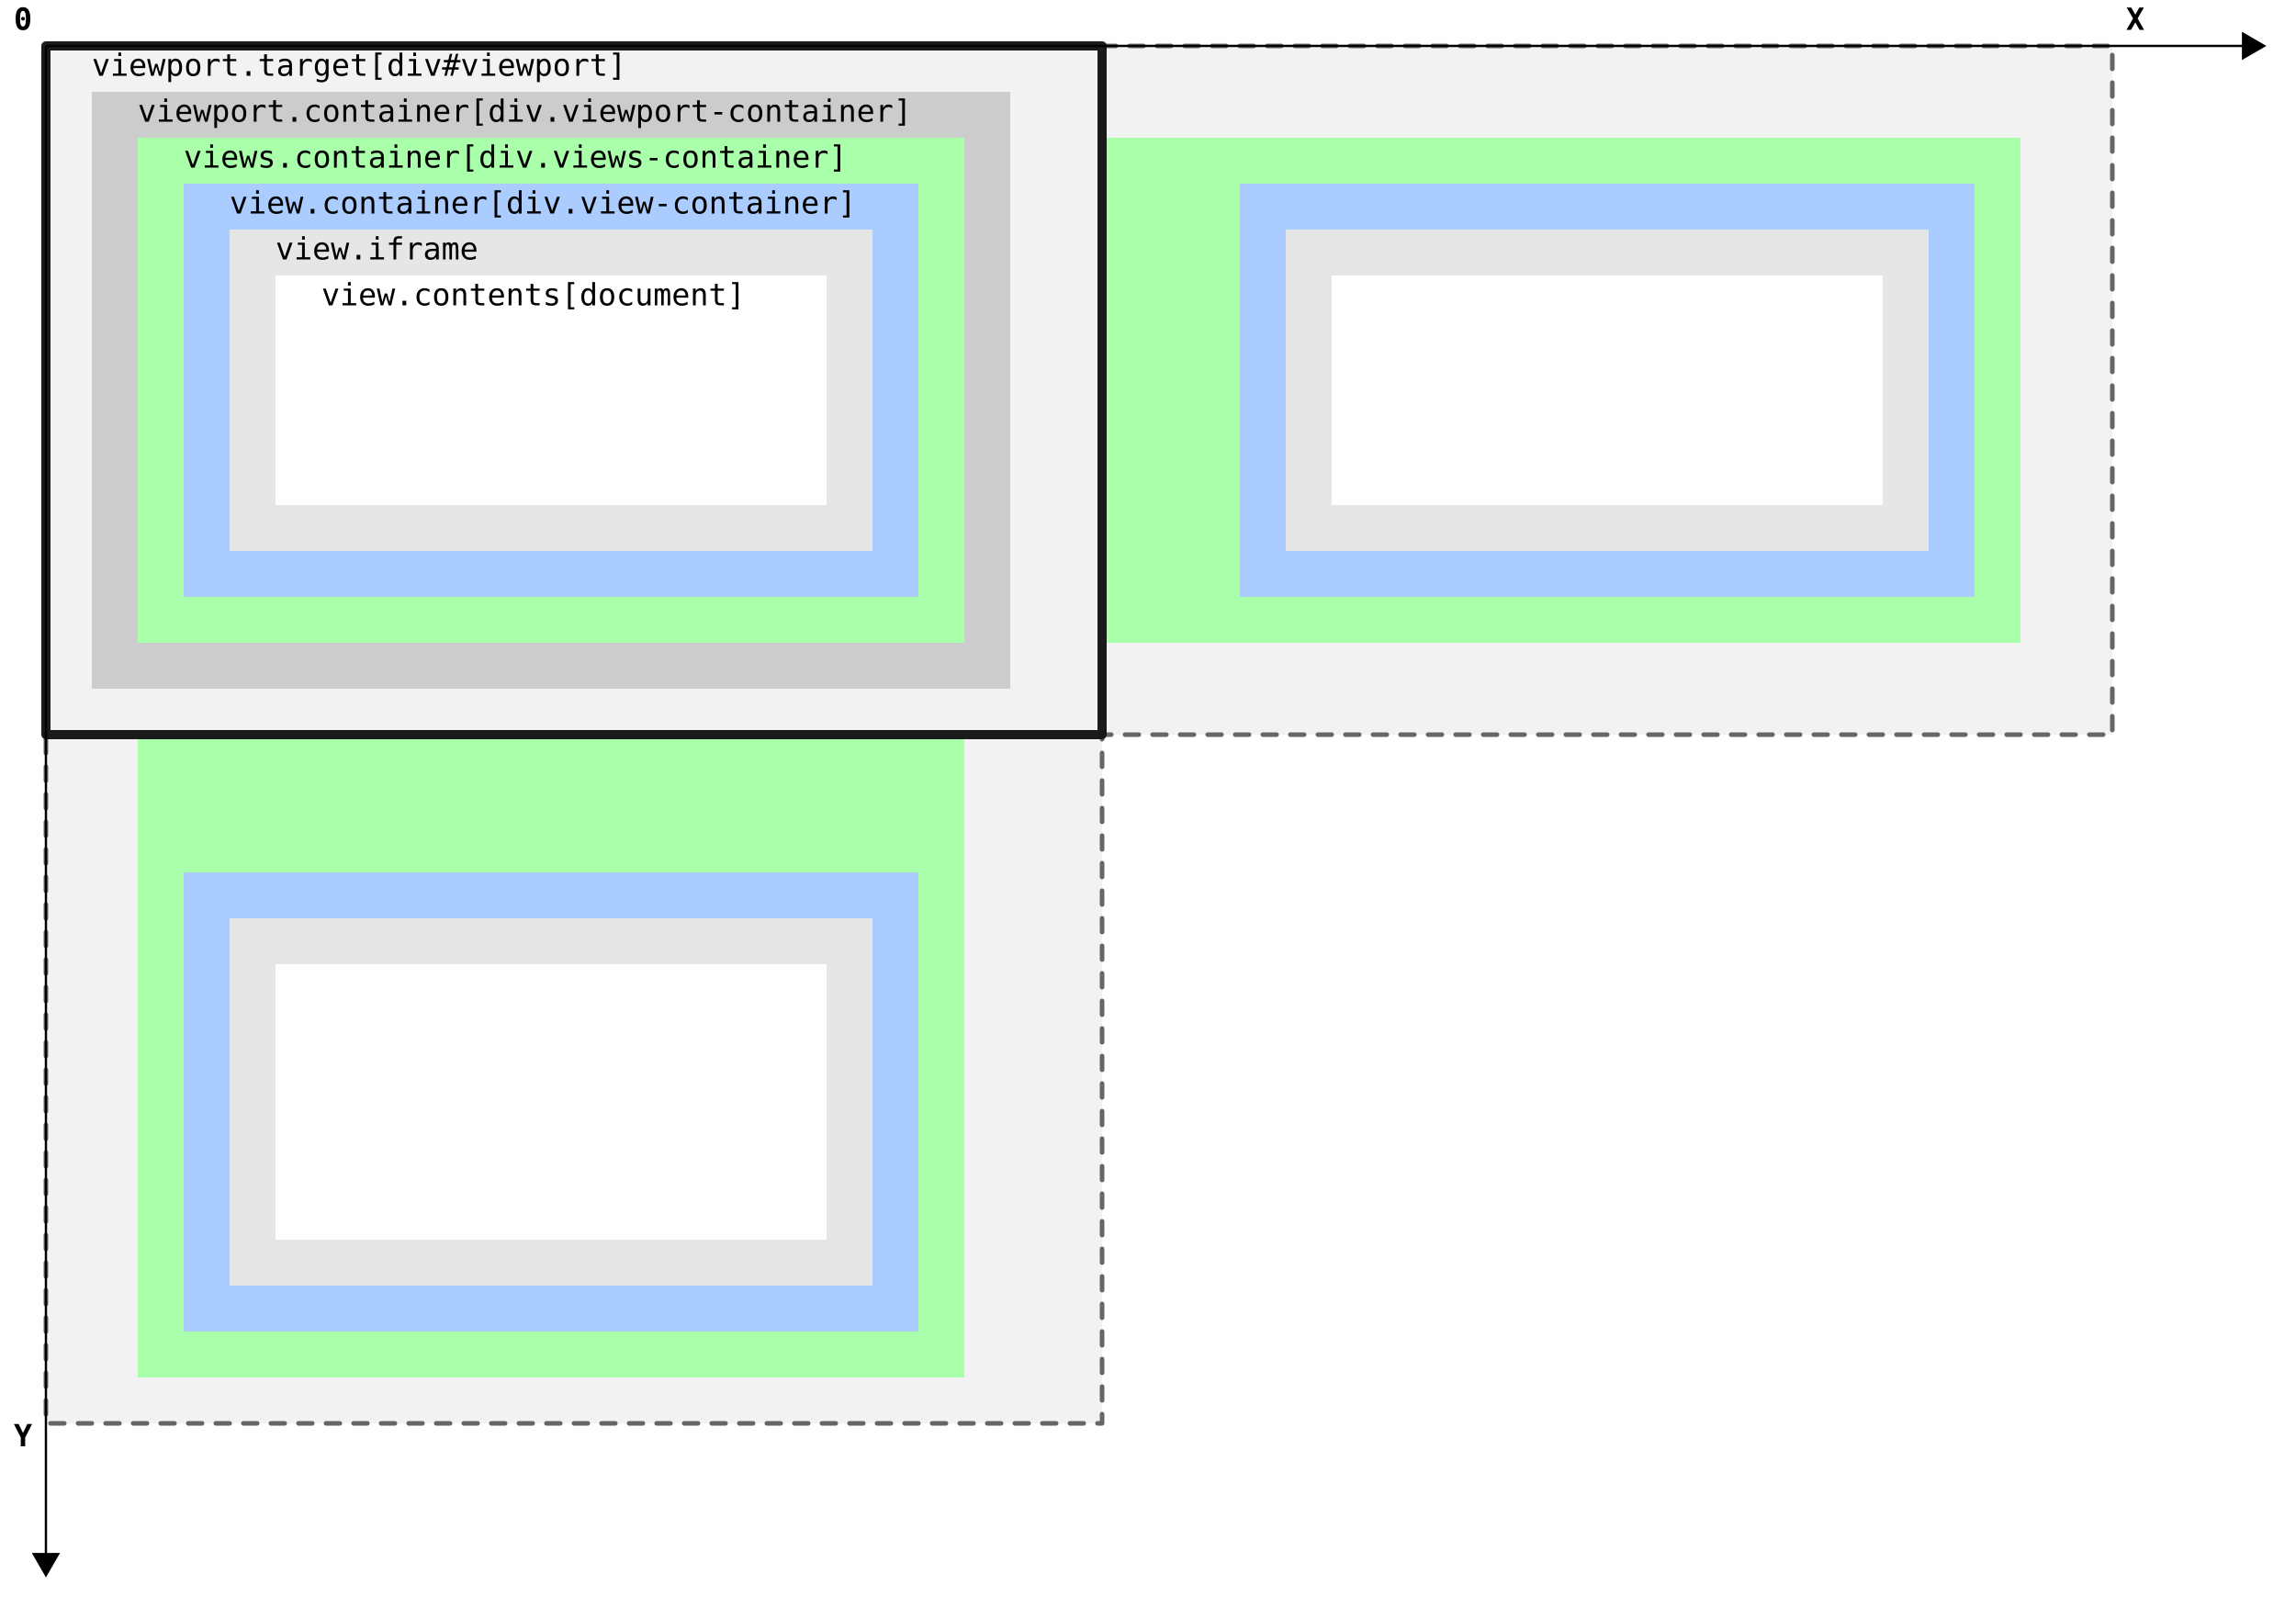
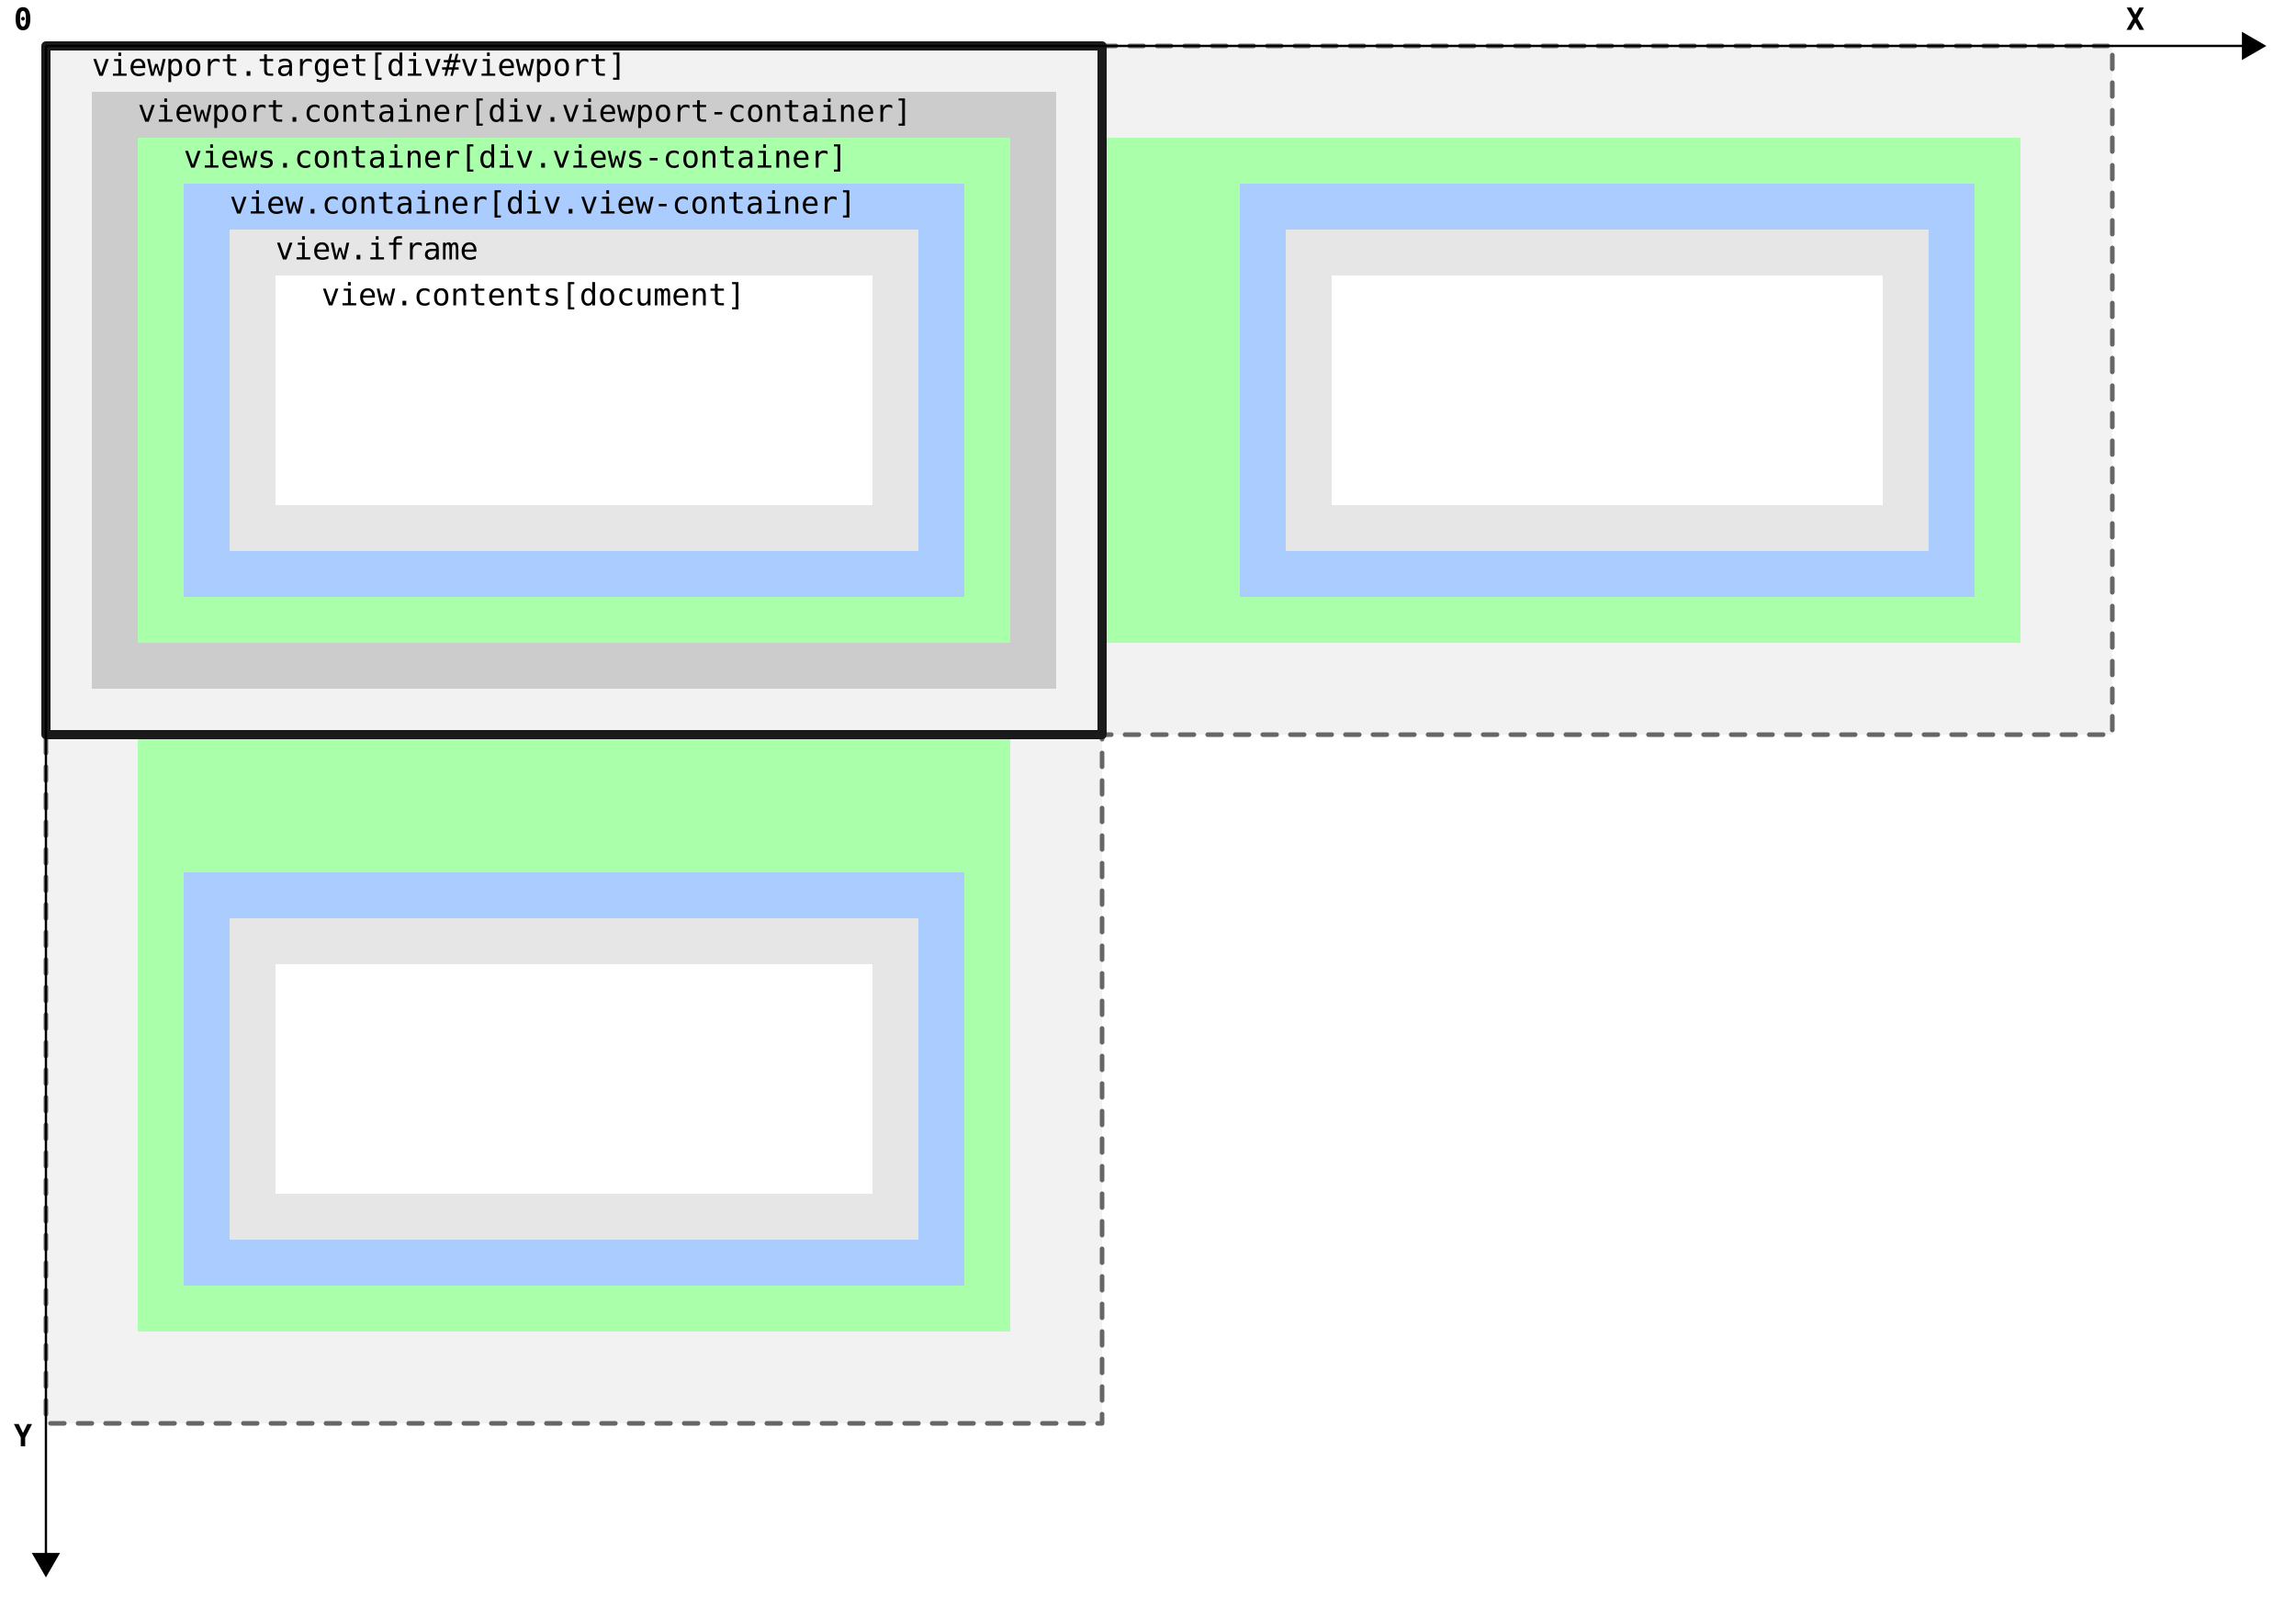
<svg xmlns="http://www.w3.org/2000/svg" width="1000" height="700" viewBox="0 0 1000 700" version="1.1" id="svg1">
  <defs id="defs1">
    <marker style="overflow:visible" id="Triangle" refX="0" refY="0" orient="auto-start-reverse" markerWidth="2" markerHeight="2" viewBox="0 0 1 1" preserveAspectRatio="xMidYMid">
      <path transform="scale(0.5)" style="fill:context-stroke;fill-rule:evenodd;stroke:context-stroke;stroke-width:1pt" d="M 5.77,0 -2.88,5 V -5 Z" id="path135" />
    </marker>
    <marker style="overflow:visible" id="Triangle-5" refX="0" refY="0" orient="auto-start-reverse" markerWidth="1" markerHeight="1" viewBox="0 0 1 1" preserveAspectRatio="xMidYMid">
      <path transform="scale(0.5)" style="fill:context-stroke;fill-rule:evenodd;stroke:context-stroke;stroke-width:1pt" d="M 5.77,0 -2.88,5 V -5 Z" id="path135-6" />
    </marker>
    <marker style="overflow:visible" id="Triangle-5-4" refX="0" refY="0" orient="auto-start-reverse" markerWidth="1" markerHeight="1" viewBox="0 0 1 1" preserveAspectRatio="xMidYMid">
      <path transform="scale(0.5)" style="fill:context-stroke;fill-rule:evenodd;stroke:context-stroke;stroke-width:1pt" d="M 5.77,0 -2.88,5 V -5 Z" id="path135-6-9" />
    </marker>
    <marker style="overflow:visible" id="Triangle-5-4-6" refX="0" refY="0" orient="auto-start-reverse" markerWidth="1" markerHeight="1" viewBox="0 0 1 1" preserveAspectRatio="xMidYMid">
      <path transform="scale(0.5)" style="fill:context-stroke;fill-rule:evenodd;stroke:context-stroke;stroke-width:1pt" d="M 5.77,0 -2.88,5 V -5 Z" id="path135-6-9-1" />
    </marker>
  </defs>
  <rect style="fill:#ffffff;stroke:#666666;stroke-width:0;stroke-linecap:round;stroke-linejoin:round;stroke-dasharray:none;paint-order:normal" id="rect-rendition-viewport-canvas" width="1000" height="700" x="-5.2863807e-06" y="9.1937263e-06" />
  <rect style="fill:#f2f2f2;stroke:#666666;stroke-width:2;stroke-linecap:round;stroke-linejoin:round;stroke-dasharray:6, 6;stroke-dashoffset:0;paint-order:normal" id="rect-rendition-viewport-axis-x" width="440" height="300" x="480" y="20" />
  <rect style="fill:#f2f2f2;stroke:#666666;stroke-width:2;stroke-linecap:round;stroke-linejoin:round;stroke-dasharray:6, 6;stroke-dashoffset:0;paint-order:normal" id="rect-rendition-viewport-axis-y" width="460" height="300" x="20" y="320" />
  <rect style="fill:#aaffaa;fill-opacity:1;stroke:#008000;stroke-width:0;stroke-linecap:square;stroke-dasharray:none;stroke-opacity:1;paint-order:normal" id="rect-views-container-axis-x" width="400" height="220" x="480" y="60" />
-   <rect style="fill:#aaffaa;fill-opacity:1;stroke:#008000;stroke-width:0;stroke-linecap:square;stroke-dasharray:none;stroke-opacity:1;paint-order:normal" id="rect-views-container-axis-y" width="360" height="280" x="60" y="320" />
+   <rect style="fill:#aaffaa;fill-opacity:1;stroke:#008000;stroke-width:0;stroke-linecap:square;stroke-dasharray:none;stroke-opacity:1;paint-order:normal" id="rect-views-container-axis-y" width="380" height="260" x="60" y="320" />
  <rect style="fill:#f2f2f2;stroke:#1a1a1a;stroke-width:4;stroke-linecap:round;stroke-linejoin:round;stroke-dasharray:none;paint-order:normal" id="rect-rendition-viewport-target" width="460" height="300" x="20" y="20" />
-   <rect style="opacity:1;fill:#cccccc;stroke:#ff0000;stroke-width:0;stroke-linecap:round;stroke-dasharray:none;paint-order:normal" id="rect-viewport" width="400" height="260" x="40" y="40" />
-   <rect style="opacity:1;fill:#aaffaa;fill-opacity:1;stroke:#008000;stroke-width:0;stroke-linecap:square;stroke-dasharray:none;stroke-opacity:1;paint-order:normal" id="rect-views-container" width="360" height="220" x="60" y="60" />
-   <rect style="fill:#aaccff;stroke:#0000ff;stroke-width:0;stroke-linecap:round;stroke-dasharray:none;paint-order:normal" id="rect-view-container0" width="320" height="180" x="80" y="80" />
-   <rect style="fill:#e6e6e6;stroke:#1a1a1a;stroke-width:0;stroke-linecap:round;stroke-dasharray:none;paint-order:normal" id="rect-view-iframe0" width="280" height="140" x="100" y="100" />
-   <rect style="fill:#ffffff;stroke:#000000;stroke-width:0;stroke-linecap:round;stroke-dasharray:none;paint-order:normal" id="rect-view-contents0" width="240" height="100" x="120" y="120" />
+   <rect style="opacity:1;fill:#cccccc;stroke:#ff0000;stroke-width:0;stroke-linecap:round;stroke-dasharray:none;paint-order:normal" id="rect-viewport" width="420" height="260" x="40" y="40" />
+   <rect style="opacity:1;fill:#aaffaa;fill-opacity:1;stroke:#008000;stroke-width:0;stroke-linecap:square;stroke-dasharray:none;stroke-opacity:1;paint-order:normal" id="rect-views-container" width="380" height="220" x="60" y="60" />
+   <rect style="fill:#aaccff;stroke:#0000ff;stroke-width:0;stroke-linecap:round;stroke-dasharray:none;paint-order:normal" id="rect-view-container0" width="340" height="180" x="80" y="80" />
+   <rect style="fill:#e6e6e6;stroke:#1a1a1a;stroke-width:0;stroke-linecap:round;stroke-dasharray:none;paint-order:normal" id="rect-view-iframe0" width="300" height="140" x="100" y="100" />
+   <rect style="fill:#ffffff;stroke:#000000;stroke-width:0;stroke-linecap:round;stroke-dasharray:none;paint-order:normal" id="rect-view-contents0" width="260" height="100" x="120" y="120" />
  <rect style="fill:#aaccff;fill-opacity:1;stroke:#0000ff;stroke-width:0;stroke-linecap:round;stroke-dasharray:none;stroke-opacity:1;paint-order:normal" id="rect-view-container1" width="320" height="180" x="540" y="80" />
  <rect style="fill:#e6e6e6;stroke:#1a1a1a;stroke-width:0;stroke-linecap:round;stroke-dasharray:none;paint-order:normal" id="rect-view-iframe1" width="280" height="140" x="560" y="100" />
  <rect style="fill:#ffffff;stroke:#000000;stroke-width:0;stroke-linecap:round;stroke-dasharray:none;paint-order:normal" id="rect-view-contents1" width="240" height="100" x="580" y="120" />
-   <rect style="fill:#aaccff;fill-opacity:1;stroke:#0000ff;stroke-width:0;stroke-linecap:round;stroke-dasharray:none;stroke-opacity:1;paint-order:normal" id="rect-view-container2" width="320" height="200" x="80" y="380" />
-   <rect style="fill:#e6e6e6;stroke:#1a1a1a;stroke-width:0;stroke-linecap:round;stroke-dasharray:none;paint-order:normal" id="rect-view-iframe2" width="280" height="160" x="100" y="400" />
-   <rect style="fill:#ffffff;stroke:#000000;stroke-width:0;stroke-linecap:round;stroke-dasharray:none;paint-order:normal" id="rect-view-contents2" width="240" height="120" x="120" y="420" />
+   <rect style="fill:#aaccff;fill-opacity:1;stroke:#0000ff;stroke-width:0;stroke-linecap:round;stroke-dasharray:none;stroke-opacity:1;paint-order:normal" id="rect-view-container2" width="340" height="180" x="80" y="380" />
+   <rect style="fill:#e6e6e6;stroke:#1a1a1a;stroke-width:0;stroke-linecap:round;stroke-dasharray:none;paint-order:normal" id="rect-view-iframe2" width="300" height="140" x="100" y="400" />
+   <rect style="fill:#ffffff;stroke:#000000;stroke-width:0;stroke-linecap:round;stroke-dasharray:none;paint-order:normal" id="rect-view-contents2" width="260" height="100" x="120" y="420" />
  <text xml:space="preserve" style="font-style:normal;font-variant:normal;font-weight:normal;font-stretch:normal;font-size:13.333px;font-family:Monospace;-inkscape-font-specification:'Monospace, Normal';font-variant-ligatures:normal;font-variant-caps:normal;font-variant-numeric:normal;font-variant-east-asian:normal;fill:#000000;stroke:none;stroke-width:1;stroke-linecap:square;stroke-dasharray:none;stroke-opacity:1;paint-order:normal" x="40" y="33" id="text-rendition-viewport-target">viewport.target[div#viewport]</text>
  <text xml:space="preserve" style="font-style:normal;font-variant:normal;font-weight:bold;font-stretch:normal;font-size:13.333px;font-family:Monospace;-inkscape-font-specification:'Monospace, Bold';font-variant-ligatures:normal;font-variant-caps:normal;font-variant-numeric:normal;font-variant-east-asian:normal;fill:#000000;stroke:none;stroke-width:1;stroke-linecap:square;stroke-dasharray:none;stroke-opacity:1;paint-order:normal" x="6" y="13" id="text-0">0</text>
  <text xml:space="preserve" style="font-style:normal;font-variant:normal;font-weight:bold;font-stretch:normal;font-size:13.333px;font-family:Monospace;-inkscape-font-specification:'Monospace, Bold';font-variant-ligatures:normal;font-variant-caps:normal;font-variant-numeric:normal;font-variant-east-asian:normal;fill:#000000;stroke:none;stroke-width:1;stroke-linecap:square;stroke-dasharray:none;stroke-opacity:1;paint-order:normal" x="926" y="13" id="text-x">X</text>
  <text xml:space="preserve" style="font-style:normal;font-variant:normal;font-weight:bold;font-stretch:normal;font-size:13.333px;font-family:Monospace;-inkscape-font-specification:'Monospace, Bold';font-variant-ligatures:normal;font-variant-caps:normal;font-variant-numeric:normal;font-variant-east-asian:normal;fill:#000000;stroke:none;stroke-width:1;stroke-linecap:square;stroke-dasharray:none;stroke-opacity:1;paint-order:normal" x="6" y="630" id="text-y">Y</text>
  <text xml:space="preserve" style="font-style:normal;font-variant:normal;font-weight:normal;font-stretch:normal;font-size:13.333px;font-family:Monospace;-inkscape-font-specification:'Monospace, Normal';font-variant-ligatures:normal;font-variant-caps:normal;font-variant-numeric:normal;font-variant-east-asian:normal;fill:#000000;stroke:none;stroke-width:1;stroke-linecap:square;stroke-dasharray:none;stroke-opacity:1;paint-order:normal" x="60" y="53" id="text-viewport-container">viewport.container[div.viewport-container]</text>
  <text xml:space="preserve" style="font-style:normal;font-variant:normal;font-weight:normal;font-stretch:normal;font-size:13.333px;font-family:Monospace;-inkscape-font-specification:'Monospace, Normal';font-variant-ligatures:normal;font-variant-caps:normal;font-variant-numeric:normal;font-variant-east-asian:normal;fill:#000000;stroke:none;stroke-width:1;stroke-linecap:square;stroke-dasharray:none;stroke-opacity:1;paint-order:normal" x="80" y="73" id="text-views-container">views.container[div.views-container]</text>
  <text xml:space="preserve" style="font-style:normal;font-variant:normal;font-weight:normal;font-stretch:normal;font-size:13.333px;font-family:Monospace;-inkscape-font-specification:'Monospace, Normal';font-variant-ligatures:normal;font-variant-caps:normal;font-variant-numeric:normal;font-variant-east-asian:normal;fill:#000000;stroke:none;stroke-width:1;stroke-linecap:square;stroke-dasharray:none;stroke-opacity:1;paint-order:normal" x="100" y="93" id="text-view-container0">view.container[div.view-container]</text>
  <text xml:space="preserve" style="font-style:normal;font-variant:normal;font-weight:normal;font-stretch:normal;font-size:13.333px;font-family:Monospace;-inkscape-font-specification:'Monospace, Normal';font-variant-ligatures:normal;font-variant-caps:normal;font-variant-numeric:normal;font-variant-east-asian:normal;fill:#000000;stroke:none;stroke-width:1;stroke-linecap:square;stroke-dasharray:none;stroke-opacity:1;paint-order:normal" x="120" y="113" id="text-view-iframe0">view.iframe</text>
  <text xml:space="preserve" style="font-style:normal;font-variant:normal;font-weight:normal;font-stretch:normal;font-size:13.333px;font-family:Monospace;-inkscape-font-specification:'Monospace, Normal';font-variant-ligatures:normal;font-variant-caps:normal;font-variant-numeric:normal;font-variant-east-asian:normal;fill:#000000;stroke:none;stroke-width:1;stroke-linecap:square;stroke-dasharray:none;stroke-opacity:1;paint-order:normal" x="140" y="133" id="text-view-contents0">view.contents[document]</text>
  <path style="fill:#ffffff;stroke:#000000;stroke-width:1;stroke-linejoin:round;stroke-dasharray:none;marker-end:url(#Triangle)" d="m 20,20 c 960,0 960,0 960,0" id="path-axis-x" />
  <path style="fill:#ffffff;stroke:#000000;stroke-width:1;stroke-linejoin:round;stroke-dasharray:none;marker-end:url(#Triangle)" d="m 20,20 c 0,660 0,660 0,660" id="path-axis-y" />
</svg>
